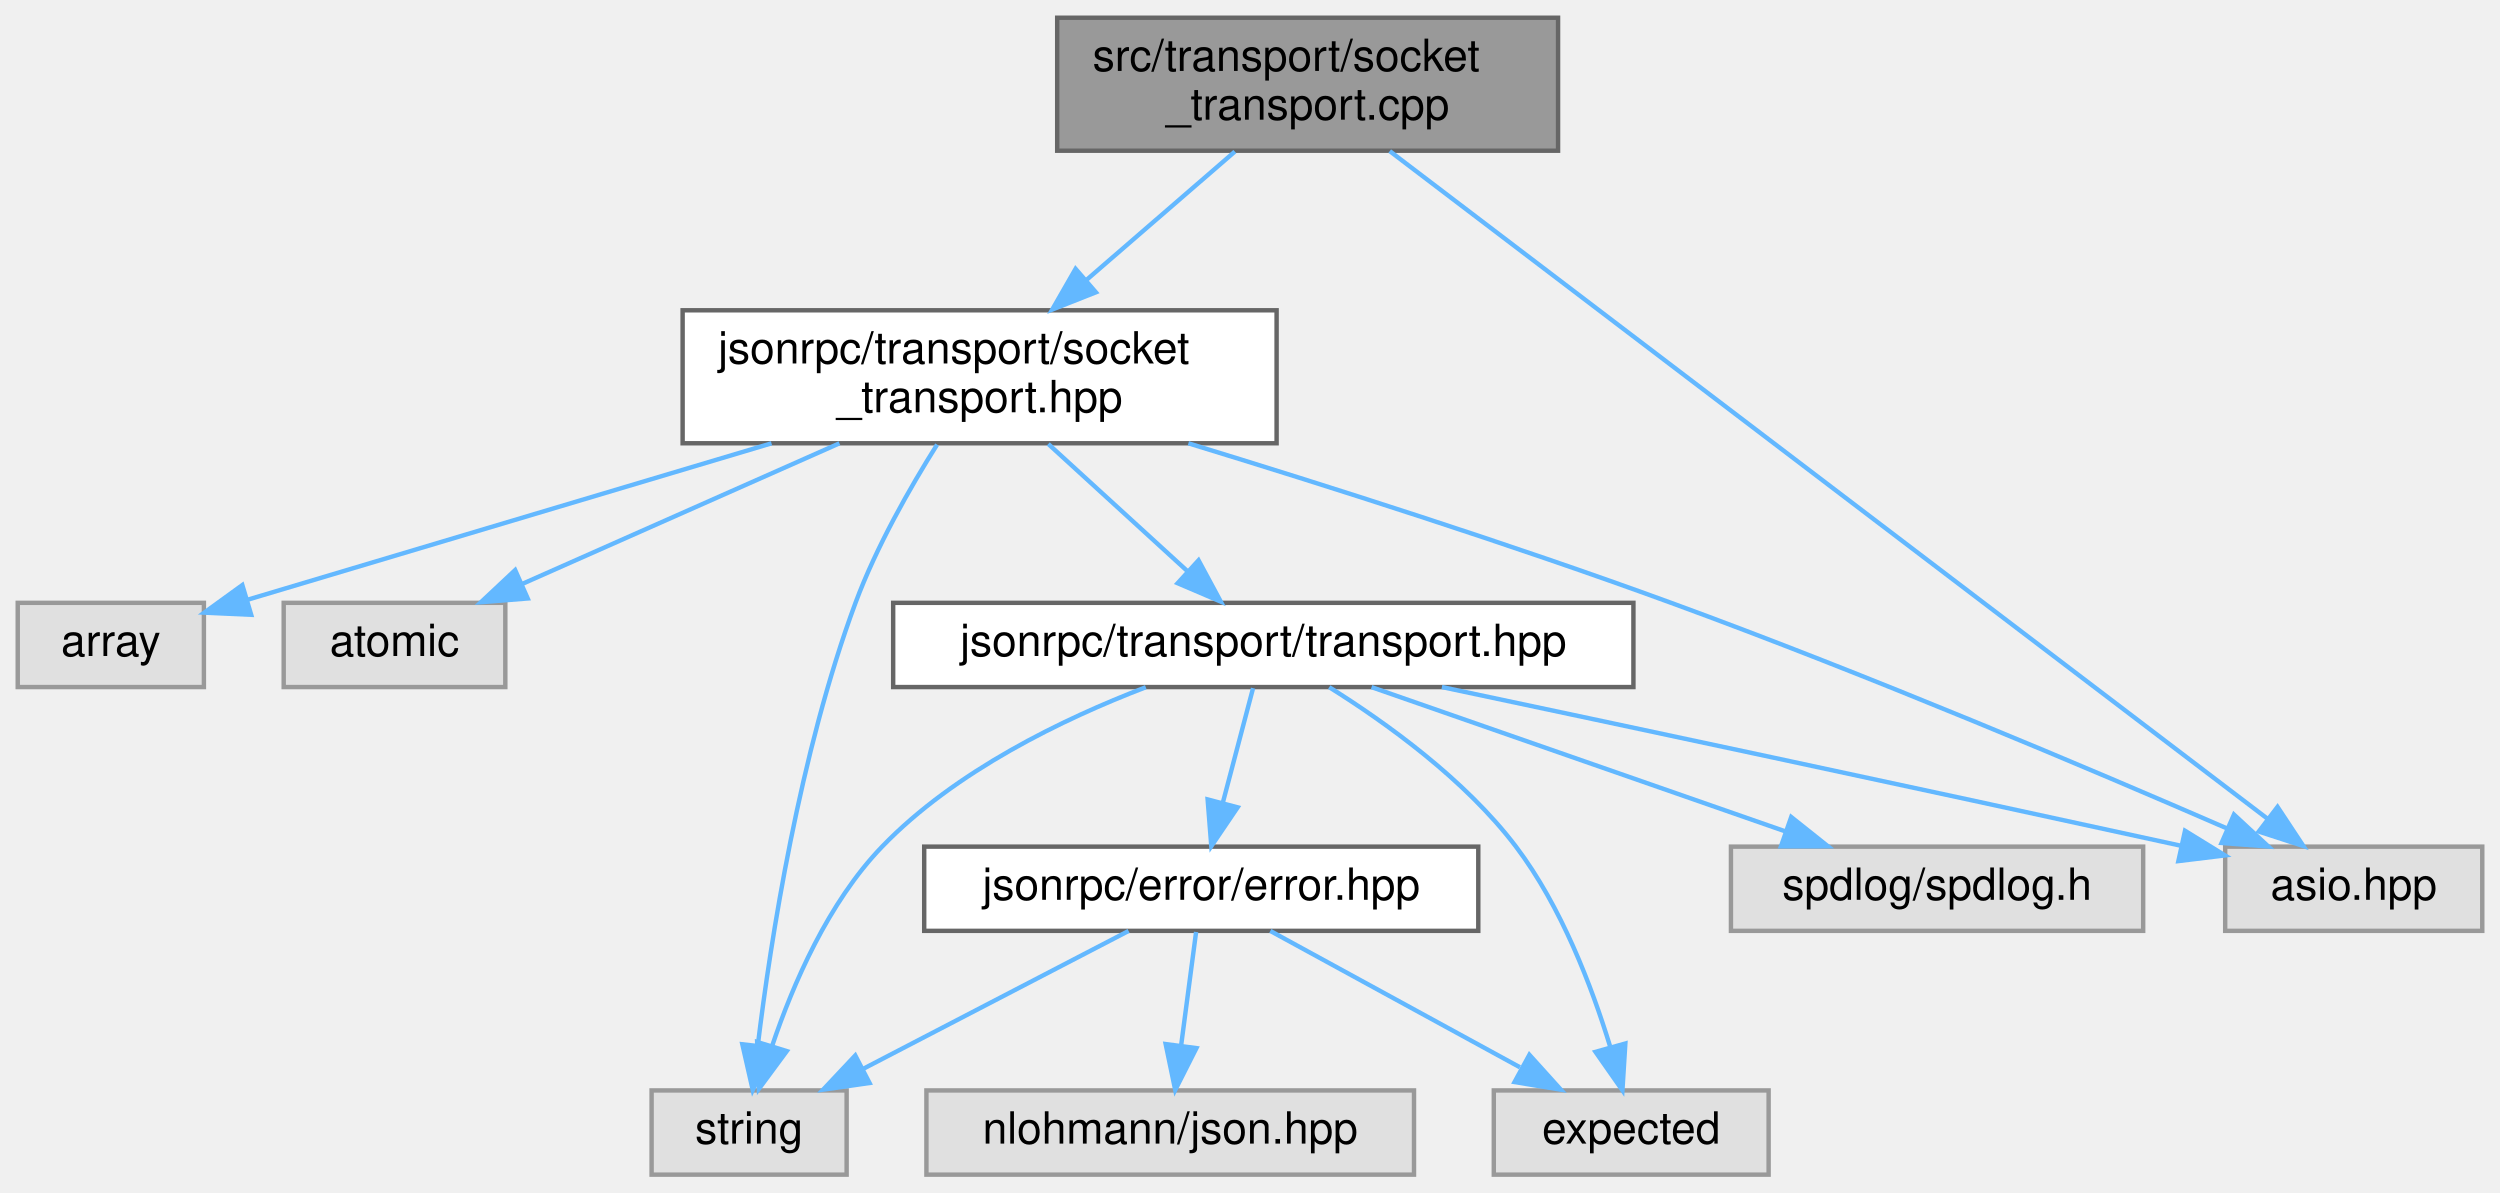
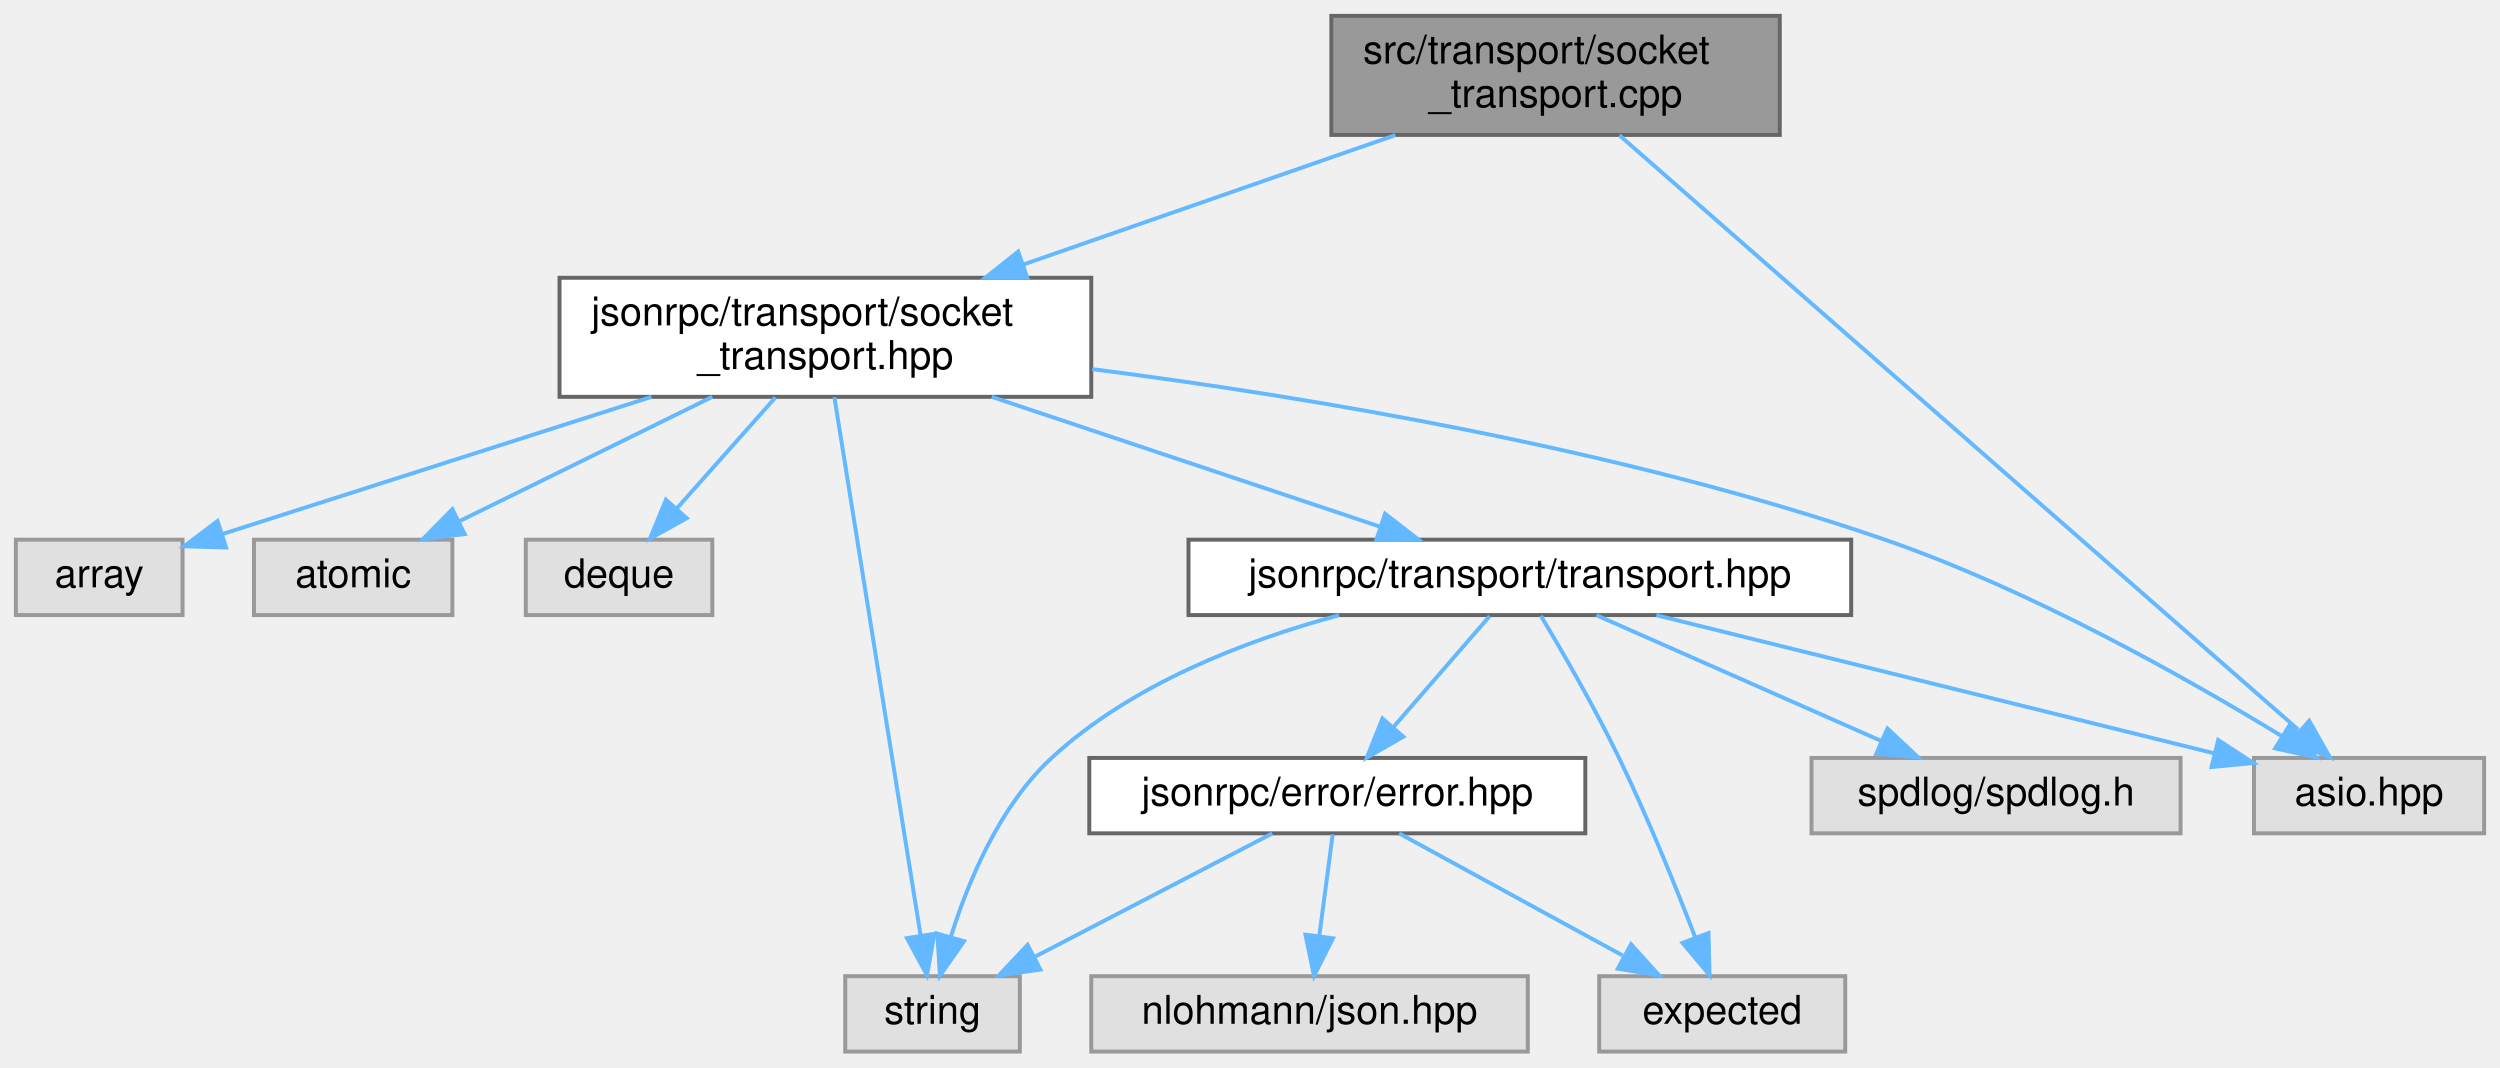
- <svg xmlns="http://www.w3.org/2000/svg" xmlns:xlink="http://www.w3.org/1999/xlink" width="564pt" height="269pt" viewBox="0.00 0.00 564.00 269.00">
+ <svg xmlns="http://www.w3.org/2000/svg" xmlns:xlink="http://www.w3.org/1999/xlink" width="630pt" height="269pt" viewBox="0.00 0.00 630.00 269.00">
  <g id="graph0" class="graph" transform="scale(1 1) rotate(0) translate(4 265)">
    <g id="Node000001" class="node">
      <g id="a_Node000001">
        <a xlink:title=" ">
-           <polygon fill="#999999" stroke="#666666" points="347.5,-261 234.5,-261 234.5,-231 347.5,-231 347.5,-261" />
-           <text text-anchor="start" x="242.5" y="-249" font-family="Helvetica,sans-Serif" font-size="10.00">src/transport/socket</text>
-           <text text-anchor="middle" x="291" y="-238" font-family="Helvetica,sans-Serif" font-size="10.00">_transport.cpp</text>
+           <polygon fill="#999999" stroke="#666666" points="444.5,-261 331.5,-261 331.5,-231 444.5,-231 444.5,-261" />
+           <text text-anchor="start" x="339.5" y="-249" font-family="Helvetica,sans-Serif" font-size="10.00">src/transport/socket</text>
+           <text text-anchor="middle" x="388" y="-238" font-family="Helvetica,sans-Serif" font-size="10.00">_transport.cpp</text>
        </a>
      </g>
    </g>
    <g id="Node000002" class="node">
      <g id="a_Node000002">
        <a xlink:href="socket__transport_8hpp.html" target="_top" xlink:title=" ">
-           <polygon fill="white" stroke="#666666" points="284,-195 150,-195 150,-165 284,-165 284,-195" />
-           <text text-anchor="start" x="158" y="-183" font-family="Helvetica,sans-Serif" font-size="10.00">jsonrpc/transport/socket</text>
-           <text text-anchor="middle" x="217" y="-172" font-family="Helvetica,sans-Serif" font-size="10.00">_transport.hpp</text>
+           <polygon fill="white" stroke="#666666" points="271,-195 137,-195 137,-165 271,-165 271,-195" />
+           <text text-anchor="start" x="145" y="-183" font-family="Helvetica,sans-Serif" font-size="10.00">jsonrpc/transport/socket</text>
+           <text text-anchor="middle" x="204" y="-172" font-family="Helvetica,sans-Serif" font-size="10.00">_transport.hpp</text>
        </a>
      </g>
    </g>
    <g id="edge1_Node000001_Node000002" class="edge">
      <g id="a_edge1_Node000001_Node000002">
        <a xlink:title=" ">
-           <path fill="none" stroke="#63b8ff" d="M274.58,-230.8C264.71,-222.26 251.98,-211.25 241,-201.75" />
-           <polygon fill="#63b8ff" stroke="#63b8ff" points="243.23,-199.06 233.38,-195.16 238.65,-204.35 243.23,-199.06" />
+           <path fill="none" stroke="#63b8ff" d="M347.62,-230.95C320.06,-221.37 283.36,-208.6 253.95,-198.37" />
+           <polygon fill="#63b8ff" stroke="#63b8ff" points="254.88,-194.99 244.29,-195.01 252.58,-201.6 254.88,-194.99" />
+         </a>
+       </g>
+     </g>
+     <g id="Node000007" class="node">
+       <g id="a_Node000007">
+         <a xlink:title=" ">
+           <polygon fill="#e0e0e0" stroke="#999999" points="622,-74 564,-74 564,-55 622,-55 622,-74" />
+           <text text-anchor="middle" x="593" y="-62" font-family="Helvetica,sans-Serif" font-size="10.00">asio.hpp</text>
+         </a>
+       </g>
+     </g>
+     <g id="edge16_Node000001_Node000007" class="edge">
+       <g id="a_edge16_Node000001_Node000007">
+         <a xlink:title=" ">
+           <path fill="none" stroke="#63b8ff" d="M404.09,-230.91C441.82,-197.88 535.8,-115.59 575.19,-81.1" />
+           <polygon fill="#63b8ff" stroke="#63b8ff" points="577.92,-83.36 583.14,-74.13 573.31,-78.09 577.92,-83.36" />
+         </a>
+       </g>
+     </g>
+     <g id="Node000003" class="node">
+       <g id="a_Node000003">
+         <a xlink:title=" ">
+           <polygon fill="#e0e0e0" stroke="#999999" points="42,-129 0,-129 0,-110 42,-110 42,-129" />
+           <text text-anchor="middle" x="21" y="-117" font-family="Helvetica,sans-Serif" font-size="10.00">array</text>
+         </a>
+       </g>
+     </g>
+     <g id="edge2_Node000002_Node000003" class="edge">
+       <g id="a_edge2_Node000002_Node000003">
+         <a xlink:title=" ">
+           <path fill="none" stroke="#63b8ff" d="M160.17,-164.99C126.87,-154.34 81.89,-139.97 52.2,-130.47" />
+           <polygon fill="#63b8ff" stroke="#63b8ff" points="52.96,-127.04 42.37,-127.33 50.83,-133.71 52.96,-127.04" />
+         </a>
+       </g>
+     </g>
+     <g id="Node000004" class="node">
+       <g id="a_Node000004">
+         <a xlink:title=" ">
+           <polygon fill="#e0e0e0" stroke="#999999" points="110,-129 60,-129 60,-110 110,-110 110,-129" />
+           <text text-anchor="middle" x="85" y="-117" font-family="Helvetica,sans-Serif" font-size="10.00">atomic</text>
+         </a>
+       </g>
+     </g>
+     <g id="edge3_Node000002_Node000004" class="edge">
+       <g id="a_edge3_Node000002_Node000004">
+         <a xlink:title=" ">
+           <path fill="none" stroke="#63b8ff" d="M175.5,-164.99C156.09,-155.45 130.57,-142.9 111.58,-133.57" />
+           <polygon fill="#63b8ff" stroke="#63b8ff" points="113.09,-130.41 102.57,-129.14 110,-136.69 113.09,-130.41" />
+         </a>
+       </g>
+     </g>
+     <g id="Node000005" class="node">
+       <g id="a_Node000005">
+         <a xlink:title=" ">
+           <polygon fill="#e0e0e0" stroke="#999999" points="175.5,-129 128.5,-129 128.5,-110 175.5,-110 175.5,-129" />
+           <text text-anchor="middle" x="152" y="-117" font-family="Helvetica,sans-Serif" font-size="10.00">deque</text>
+         </a>
+       </g>
+     </g>
+     <g id="edge4_Node000002_Node000005" class="edge">
+       <g id="a_edge4_Node000002_Node000005">
+         <a xlink:title=" ">
+           <path fill="none" stroke="#63b8ff" d="M191.41,-164.84C183.94,-156.43 174.44,-145.74 166.63,-136.96" />
+           <polygon fill="#63b8ff" stroke="#63b8ff" points="169.05,-134.41 159.79,-129.27 163.82,-139.07 169.05,-134.41" />
        </a>
      </g>
    </g>
    <g id="Node000006" class="node">
      <g id="a_Node000006">
        <a xlink:title=" ">
-           <polygon fill="#e0e0e0" stroke="#999999" points="556,-74 498,-74 498,-55 556,-55 556,-74" />
-           <text text-anchor="middle" x="527" y="-62" font-family="Helvetica,sans-Serif" font-size="10.00">asio.hpp</text>
-         </a>
-       </g>
-     </g>
-     <g id="edge15_Node000001_Node000006" class="edge">
-       <g id="a_edge15_Node000001_Node000006">
-         <a xlink:title=" ">
-           <path fill="none" stroke="#63b8ff" d="M309.52,-230.91C353.32,-197.6 462.97,-114.2 507.62,-80.24" />
-           <polygon fill="#63b8ff" stroke="#63b8ff" points="509.81,-82.97 515.65,-74.13 505.57,-77.4 509.81,-82.97" />
-         </a>
-       </g>
-     </g>
-     <g id="Node000003" class="node">
-       <g id="a_Node000003">
-         <a xlink:title=" ">
-           <polygon fill="#e0e0e0" stroke="#999999" points="42,-129 0,-129 0,-110 42,-110 42,-129" />
-           <text text-anchor="middle" x="21" y="-117" font-family="Helvetica,sans-Serif" font-size="10.00">array</text>
-         </a>
-       </g>
-     </g>
-     <g id="edge2_Node000002_Node000003" class="edge">
-       <g id="a_edge2_Node000002_Node000003">
-         <a xlink:title=" ">
-           <path fill="none" stroke="#63b8ff" d="M170.05,-164.99C133.37,-154.04 83.44,-139.14 51.71,-129.66" />
-           <polygon fill="#63b8ff" stroke="#63b8ff" points="52.67,-126.3 42.08,-126.79 50.67,-133.01 52.67,-126.3" />
-         </a>
-       </g>
-     </g>
-     <g id="Node000004" class="node">
-       <g id="a_Node000004">
-         <a xlink:title=" ">
-           <polygon fill="#e0e0e0" stroke="#999999" points="110,-129 60,-129 60,-110 110,-110 110,-129" />
-           <text text-anchor="middle" x="85" y="-117" font-family="Helvetica,sans-Serif" font-size="10.00">atomic</text>
-         </a>
-       </g>
-     </g>
-     <g id="edge3_Node000002_Node000004" class="edge">
-       <g id="a_edge3_Node000002_Node000004">
-         <a xlink:title=" ">
-           <path fill="none" stroke="#63b8ff" d="M185.38,-164.99C163.65,-155.36 135.03,-142.67 113.91,-133.31" />
-           <polygon fill="#63b8ff" stroke="#63b8ff" points="115.05,-129.99 104.49,-129.14 112.22,-136.39 115.05,-129.99" />
-         </a>
-       </g>
-     </g>
-     <g id="Node000005" class="node">
-       <g id="a_Node000005">
-         <a xlink:title=" ">
-           <polygon fill="#e0e0e0" stroke="#999999" points="187,-19 143,-19 143,0 187,0 187,-19" />
-           <text text-anchor="middle" x="165" y="-7" font-family="Helvetica,sans-Serif" font-size="10.00">string</text>
-         </a>
-       </g>
-     </g>
-     <g id="edge4_Node000002_Node000005" class="edge">
-       <g id="a_edge4_Node000002_Node000005">
-         <a xlink:title=" ">
-           <path fill="none" stroke="#63b8ff" d="M207.41,-164.7C201.31,-155 193.71,-141.69 189,-129 176.39,-95 169.87,-52.94 166.96,-29.16" />
-           <polygon fill="#63b8ff" stroke="#63b8ff" points="170.42,-28.62 165.82,-19.08 163.47,-29.41 170.42,-28.62" />
+           <polygon fill="#e0e0e0" stroke="#999999" points="253,-19 209,-19 209,0 253,0 253,-19" />
+           <text text-anchor="middle" x="231" y="-7" font-family="Helvetica,sans-Serif" font-size="10.00">string</text>
        </a>
      </g>
    </g>
    <g id="edge5_Node000002_Node000006" class="edge">
      <g id="a_edge5_Node000002_Node000006">
        <a xlink:title=" ">
-           <path fill="none" stroke="#63b8ff" d="M264.1,-164.99C295.22,-155.47 336.81,-142.24 373,-129 417.36,-112.78 467.8,-91.41 498.51,-78.06" />
-           <polygon fill="#63b8ff" stroke="#63b8ff" points="499.98,-81.24 507.75,-74.03 497.18,-74.82 499.98,-81.24" />
-         </a>
-       </g>
-     </g>
-     <g id="Node000007" class="node">
-       <g id="a_Node000007">
-         <a xlink:href="transport_8hpp.html" target="_top" xlink:title=" ">
-           <polygon fill="white" stroke="#666666" points="364.5,-129 197.5,-129 197.5,-110 364.5,-110 364.5,-129" />
-           <text text-anchor="middle" x="281" y="-117" font-family="Helvetica,sans-Serif" font-size="10.00">jsonrpc/transport/transport.hpp</text>
+           <path fill="none" stroke="#63b8ff" d="M206.26,-164.92C211.11,-134.65 222.53,-63.35 227.99,-29.27" />
+           <polygon fill="#63b8ff" stroke="#63b8ff" points="231.47,-29.68 229.6,-19.25 224.56,-28.58 231.47,-29.68" />
        </a>
      </g>
    </g>
    <g id="edge6_Node000002_Node000007" class="edge">
      <g id="a_edge6_Node000002_Node000007">
        <a xlink:title=" ">
-           <path fill="none" stroke="#63b8ff" d="M232.49,-164.84C241.97,-156.17 254.11,-145.08 263.88,-136.15" />
-           <polygon fill="#63b8ff" stroke="#63b8ff" points="266.39,-138.6 271.41,-129.27 261.67,-133.43 266.39,-138.6" />
-         </a>
-       </g>
-     </g>
-     <g id="edge8_Node000007_Node000005" class="edge">
-       <g id="a_edge8_Node000007_Node000005">
-         <a xlink:title=" ">
-           <path fill="none" stroke="#63b8ff" d="M254.49,-109.96C235.87,-102.83 211.46,-91.06 195,-74 182.84,-61.4 174.89,-42.95 170.24,-29.18" />
-           <polygon fill="#63b8ff" stroke="#63b8ff" points="173.5,-27.87 167.21,-19.35 166.81,-29.93 173.5,-27.87" />
-         </a>
-       </g>
-     </g>
-     <g id="edge9_Node000007_Node000006" class="edge">
-       <g id="a_edge9_Node000007_Node000006">
-         <a xlink:title=" ">
-           <path fill="none" stroke="#63b8ff" d="M321.29,-110C361.16,-101.56 424.21,-88.14 488.11,-74.18" />
-           <polygon fill="#63b8ff" stroke="#63b8ff" points="488.94,-77.58 497.96,-72.02 487.44,-70.74 488.94,-77.58" />
+           <path fill="none" stroke="#63b8ff" d="M271.24,-171.98C326.1,-164.93 405.03,-151.78 471,-129 507.86,-116.27 547.34,-93.94 571.1,-79.44" />
+           <polygon fill="#63b8ff" stroke="#63b8ff" points="573.03,-82.36 579.69,-74.12 569.34,-76.41 573.03,-82.36" />
        </a>
      </g>
    </g>
    <g id="Node000008" class="node">
      <g id="a_Node000008">
-         <a xlink:title=" ">
-           <polygon fill="#e0e0e0" stroke="#999999" points="395,-19 333,-19 333,0 395,0 395,-19" />
-           <text text-anchor="middle" x="364" y="-7" font-family="Helvetica,sans-Serif" font-size="10.00">expected</text>
-         </a>
-       </g>
-     </g>
-     <g id="edge7_Node000007_Node000008" class="edge">
-       <g id="a_edge7_Node000007_Node000008">
-         <a xlink:title=" ">
-           <path fill="none" stroke="#63b8ff" d="M295.87,-109.97C308.54,-102.05 326.48,-89.21 338,-74 348.23,-60.5 355.11,-42.41 359.22,-28.99" />
-           <polygon fill="#63b8ff" stroke="#63b8ff" points="362.68,-29.59 362.02,-19.02 355.94,-27.7 362.68,-29.59" />
+         <a xlink:href="transport_8hpp.html" target="_top" xlink:title=" ">
+           <polygon fill="white" stroke="#666666" points="462.5,-129 295.5,-129 295.5,-110 462.5,-110 462.5,-129" />
+           <text text-anchor="middle" x="379" y="-117" font-family="Helvetica,sans-Serif" font-size="10.00">jsonrpc/transport/transport.hpp</text>
+         </a>
+       </g>
+     </g>
+     <g id="edge7_Node000002_Node000008" class="edge">
+       <g id="a_edge7_Node000002_Node000008">
+         <a xlink:title=" ">
+           <path fill="none" stroke="#63b8ff" d="M245.92,-164.99C275.73,-155.02 315.33,-141.78 343.56,-132.35" />
+           <polygon fill="#63b8ff" stroke="#63b8ff" points="345.04,-135.54 353.41,-129.05 342.82,-128.9 345.04,-135.54" />
+         </a>
+       </g>
+     </g>
+     <g id="edge9_Node000008_Node000006" class="edge">
+       <g id="a_edge9_Node000008_Node000006">
+         <a xlink:title=" ">
+           <path fill="none" stroke="#63b8ff" d="M333.44,-109.97C309.49,-103.51 281.04,-92.48 261,-74 247.99,-62 240.09,-43.18 235.68,-29.15" />
+           <polygon fill="#63b8ff" stroke="#63b8ff" points="238.94,-27.82 232.87,-19.13 232.2,-29.71 238.94,-27.82" />
+         </a>
+       </g>
+     </g>
+     <g id="edge10_Node000008_Node000007" class="edge">
+       <g id="a_edge10_Node000008_Node000007">
+         <a xlink:title=" ">
+           <path fill="none" stroke="#63b8ff" d="M413.38,-109.98C451.83,-100.46 513.97,-85.07 554.14,-75.12" />
+           <polygon fill="#63b8ff" stroke="#63b8ff" points="554.99,-78.52 563.86,-72.72 553.31,-71.72 554.99,-78.52" />
        </a>
      </g>
    </g>
    <g id="Node000009" class="node">
      <g id="a_Node000009">
        <a xlink:title=" ">
-           <polygon fill="#e0e0e0" stroke="#999999" points="479.5,-74 386.5,-74 386.5,-55 479.5,-55 479.5,-74" />
-           <text text-anchor="middle" x="433" y="-62" font-family="Helvetica,sans-Serif" font-size="10.00">spdlog/spdlog.h</text>
-         </a>
-       </g>
-     </g>
-     <g id="edge10_Node000007_Node000009" class="edge">
-       <g id="a_edge10_Node000007_Node000009">
-         <a xlink:title=" ">
-           <path fill="none" stroke="#63b8ff" d="M305.42,-109.98C330.72,-101.16 370.45,-87.31 398.86,-77.41" />
-           <polygon fill="#63b8ff" stroke="#63b8ff" points="400.1,-80.68 408.39,-74.08 397.79,-74.07 400.1,-80.68" />
+           <polygon fill="#e0e0e0" stroke="#999999" points="461,-19 399,-19 399,0 461,0 461,-19" />
+           <text text-anchor="middle" x="430" y="-7" font-family="Helvetica,sans-Serif" font-size="10.00">expected</text>
+         </a>
+       </g>
+     </g>
+     <g id="edge8_Node000008_Node000009" class="edge">
+       <g id="a_edge8_Node000008_Node000009">
+         <a xlink:title=" ">
+           <path fill="none" stroke="#63b8ff" d="M384.31,-109.81C389.61,-100.96 397.83,-86.77 404,-74 411.21,-59.08 418.26,-41.64 423.19,-28.81" />
+           <polygon fill="#63b8ff" stroke="#63b8ff" points="426.54,-29.87 426.8,-19.28 419.99,-27.39 426.54,-29.87" />
        </a>
      </g>
    </g>
    <g id="Node000010" class="node">
      <g id="a_Node000010">
-         <a xlink:href="error_8hpp.html" target="_top" xlink:title=" ">
-           <polygon fill="white" stroke="#666666" points="329.5,-74 204.5,-74 204.5,-55 329.5,-55 329.5,-74" />
-           <text text-anchor="middle" x="267" y="-62" font-family="Helvetica,sans-Serif" font-size="10.00">jsonrpc/error/error.hpp</text>
-         </a>
-       </g>
-     </g>
-     <g id="edge11_Node000007_Node000010" class="edge">
-       <g id="a_edge11_Node000007_Node000010">
-         <a xlink:title=" ">
-           <path fill="none" stroke="#63b8ff" d="M278.69,-109.75C276.83,-102.72 274.16,-92.62 271.85,-83.84" />
-           <polygon fill="#63b8ff" stroke="#63b8ff" points="275.21,-82.86 269.27,-74.09 268.44,-84.65 275.21,-82.86" />
-         </a>
-       </g>
-     </g>
-     <g id="edge13_Node000010_Node000005" class="edge">
-       <g id="a_edge13_Node000010_Node000005">
-         <a xlink:title=" ">
-           <path fill="none" stroke="#63b8ff" d="M250.61,-54.98C234.43,-46.57 209.43,-33.59 190.62,-23.81" />
-           <polygon fill="#63b8ff" stroke="#63b8ff" points="192.17,-20.68 181.69,-19.17 188.95,-26.89 192.17,-20.68" />
-         </a>
-       </g>
-     </g>
-     <g id="edge12_Node000010_Node000008" class="edge">
-       <g id="a_edge12_Node000010_Node000008">
-         <a xlink:title=" ">
-           <path fill="none" stroke="#63b8ff" d="M282.58,-54.98C297.77,-46.69 321.1,-33.94 338.9,-24.22" />
-           <polygon fill="#63b8ff" stroke="#63b8ff" points="341.03,-27.04 348.13,-19.17 337.68,-20.89 341.03,-27.04" />
+         <a xlink:title=" ">
+           <polygon fill="#e0e0e0" stroke="#999999" points="545.5,-74 452.5,-74 452.5,-55 545.5,-55 545.5,-74" />
+           <text text-anchor="middle" x="499" y="-62" font-family="Helvetica,sans-Serif" font-size="10.00">spdlog/spdlog.h</text>
+         </a>
+       </g>
+     </g>
+     <g id="edge11_Node000008_Node000010" class="edge">
+       <g id="a_edge11_Node000008_Node000010">
+         <a xlink:title=" ">
+           <path fill="none" stroke="#63b8ff" d="M398.28,-109.98C417.67,-101.42 447.81,-88.11 470.07,-78.28" />
+           <polygon fill="#63b8ff" stroke="#63b8ff" points="471.64,-81.41 479.37,-74.17 468.81,-75.01 471.64,-81.41" />
        </a>
      </g>
    </g>
    <g id="Node000011" class="node">
      <g id="a_Node000011">
-         <a xlink:title=" ">
-           <polygon fill="#e0e0e0" stroke="#999999" points="315,-19 205,-19 205,0 315,0 315,-19" />
-           <text text-anchor="middle" x="260" y="-7" font-family="Helvetica,sans-Serif" font-size="10.00">nlohmann/json.hpp</text>
-         </a>
-       </g>
-     </g>
-     <g id="edge14_Node000010_Node000011" class="edge">
-       <g id="a_edge14_Node000010_Node000011">
-         <a xlink:title=" ">
-           <path fill="none" stroke="#63b8ff" d="M265.84,-54.75C264.93,-47.8 263.61,-37.85 262.46,-29.13" />
-           <polygon fill="#63b8ff" stroke="#63b8ff" points="265.91,-28.54 261.13,-19.09 258.97,-29.46 265.91,-28.54" />
+         <a xlink:href="error_8hpp.html" target="_top" xlink:title=" ">
+           <polygon fill="white" stroke="#666666" points="395.5,-74 270.5,-74 270.5,-55 395.5,-55 395.5,-74" />
+           <text text-anchor="middle" x="333" y="-62" font-family="Helvetica,sans-Serif" font-size="10.00">jsonrpc/error/error.hpp</text>
+         </a>
+       </g>
+     </g>
+     <g id="edge12_Node000008_Node000011" class="edge">
+       <g id="a_edge12_Node000008_Node000011">
+         <a xlink:title=" ">
+           <path fill="none" stroke="#63b8ff" d="M371.4,-109.75C364.84,-102.18 355.18,-91.05 347.19,-81.84" />
+           <polygon fill="#63b8ff" stroke="#63b8ff" points="349.65,-79.35 340.45,-74.09 344.37,-83.94 349.65,-79.35" />
+         </a>
+       </g>
+     </g>
+     <g id="edge14_Node000011_Node000006" class="edge">
+       <g id="a_edge14_Node000011_Node000006">
+         <a xlink:title=" ">
+           <path fill="none" stroke="#63b8ff" d="M316.61,-54.98C300.43,-46.57 275.43,-33.59 256.62,-23.81" />
+           <polygon fill="#63b8ff" stroke="#63b8ff" points="258.17,-20.68 247.69,-19.17 254.95,-26.89 258.17,-20.68" />
+         </a>
+       </g>
+     </g>
+     <g id="edge13_Node000011_Node000009" class="edge">
+       <g id="a_edge13_Node000011_Node000009">
+         <a xlink:title=" ">
+           <path fill="none" stroke="#63b8ff" d="M348.58,-54.98C363.77,-46.69 387.1,-33.94 404.9,-24.22" />
+           <polygon fill="#63b8ff" stroke="#63b8ff" points="407.03,-27.04 414.13,-19.17 403.68,-20.89 407.03,-27.04" />
+         </a>
+       </g>
+     </g>
+     <g id="Node000012" class="node">
+       <g id="a_Node000012">
+         <a xlink:title=" ">
+           <polygon fill="#e0e0e0" stroke="#999999" points="381,-19 271,-19 271,0 381,0 381,-19" />
+           <text text-anchor="middle" x="326" y="-7" font-family="Helvetica,sans-Serif" font-size="10.00">nlohmann/json.hpp</text>
+         </a>
+       </g>
+     </g>
+     <g id="edge15_Node000011_Node000012" class="edge">
+       <g id="a_edge15_Node000011_Node000012">
+         <a xlink:title=" ">
+           <path fill="none" stroke="#63b8ff" d="M331.84,-54.75C330.93,-47.8 329.61,-37.85 328.46,-29.13" />
+           <polygon fill="#63b8ff" stroke="#63b8ff" points="331.91,-28.54 327.13,-19.09 324.97,-29.46 331.91,-28.54" />
        </a>
      </g>
    </g>
  </g>
</svg>
